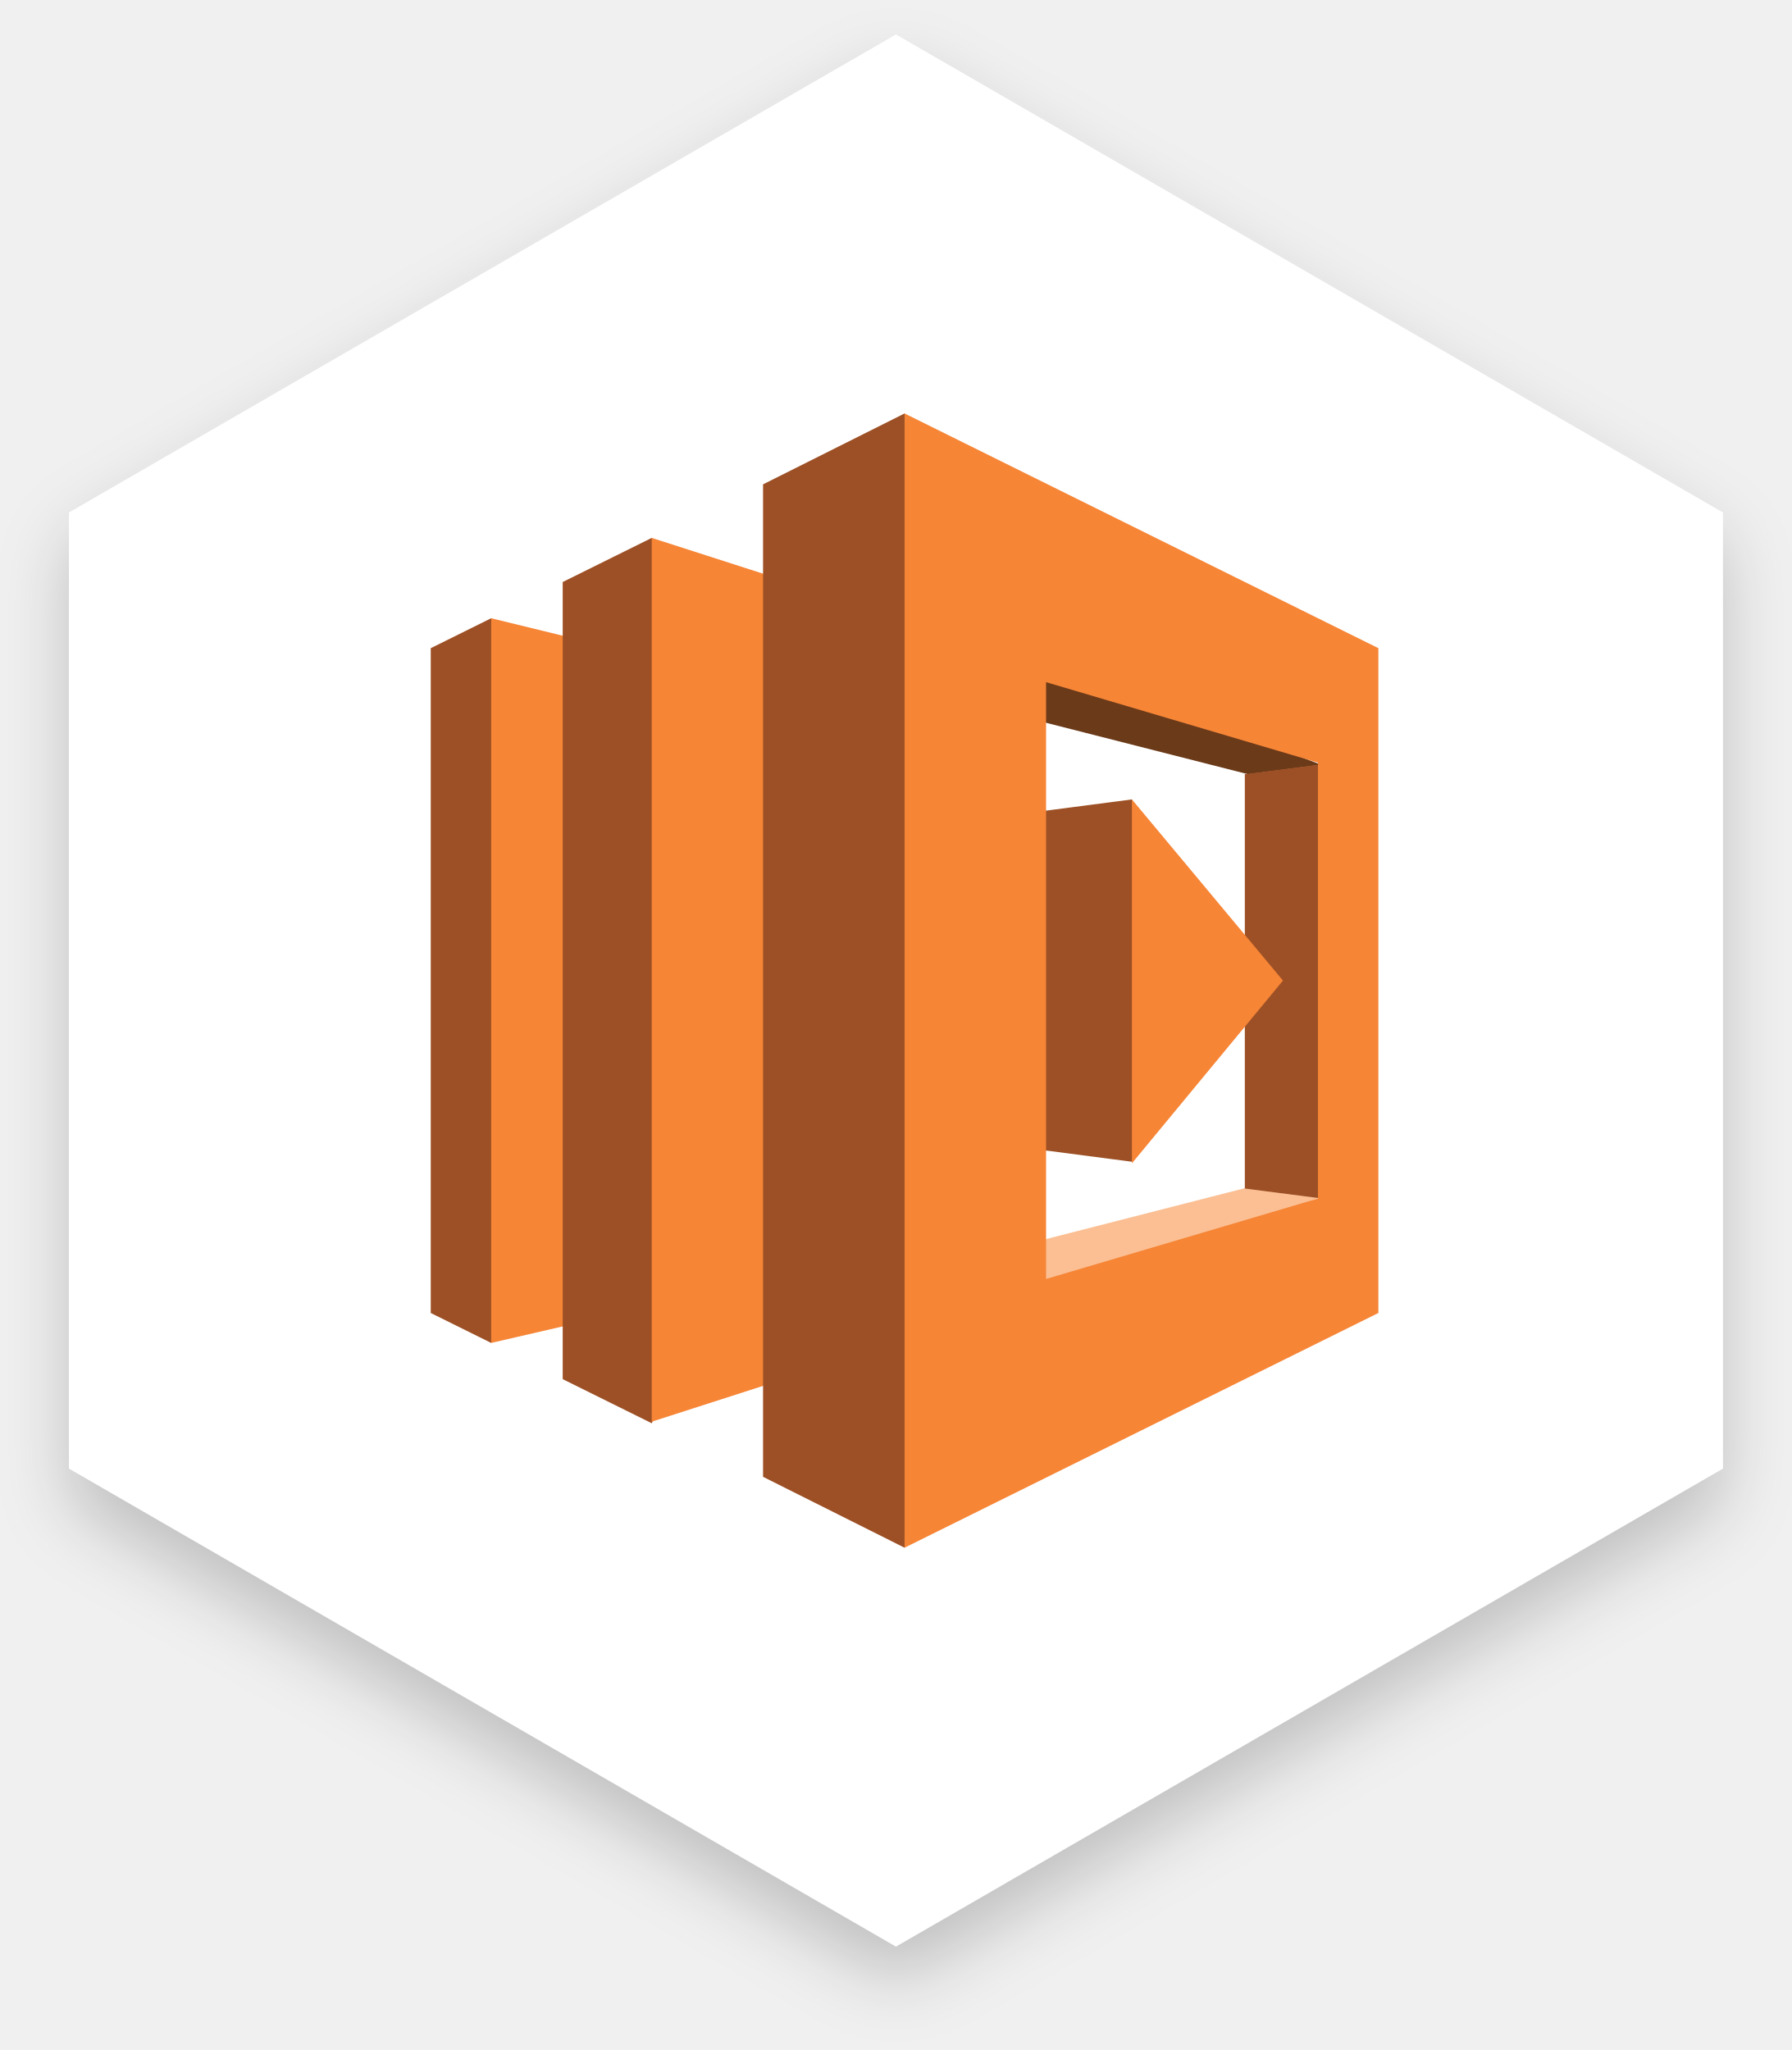
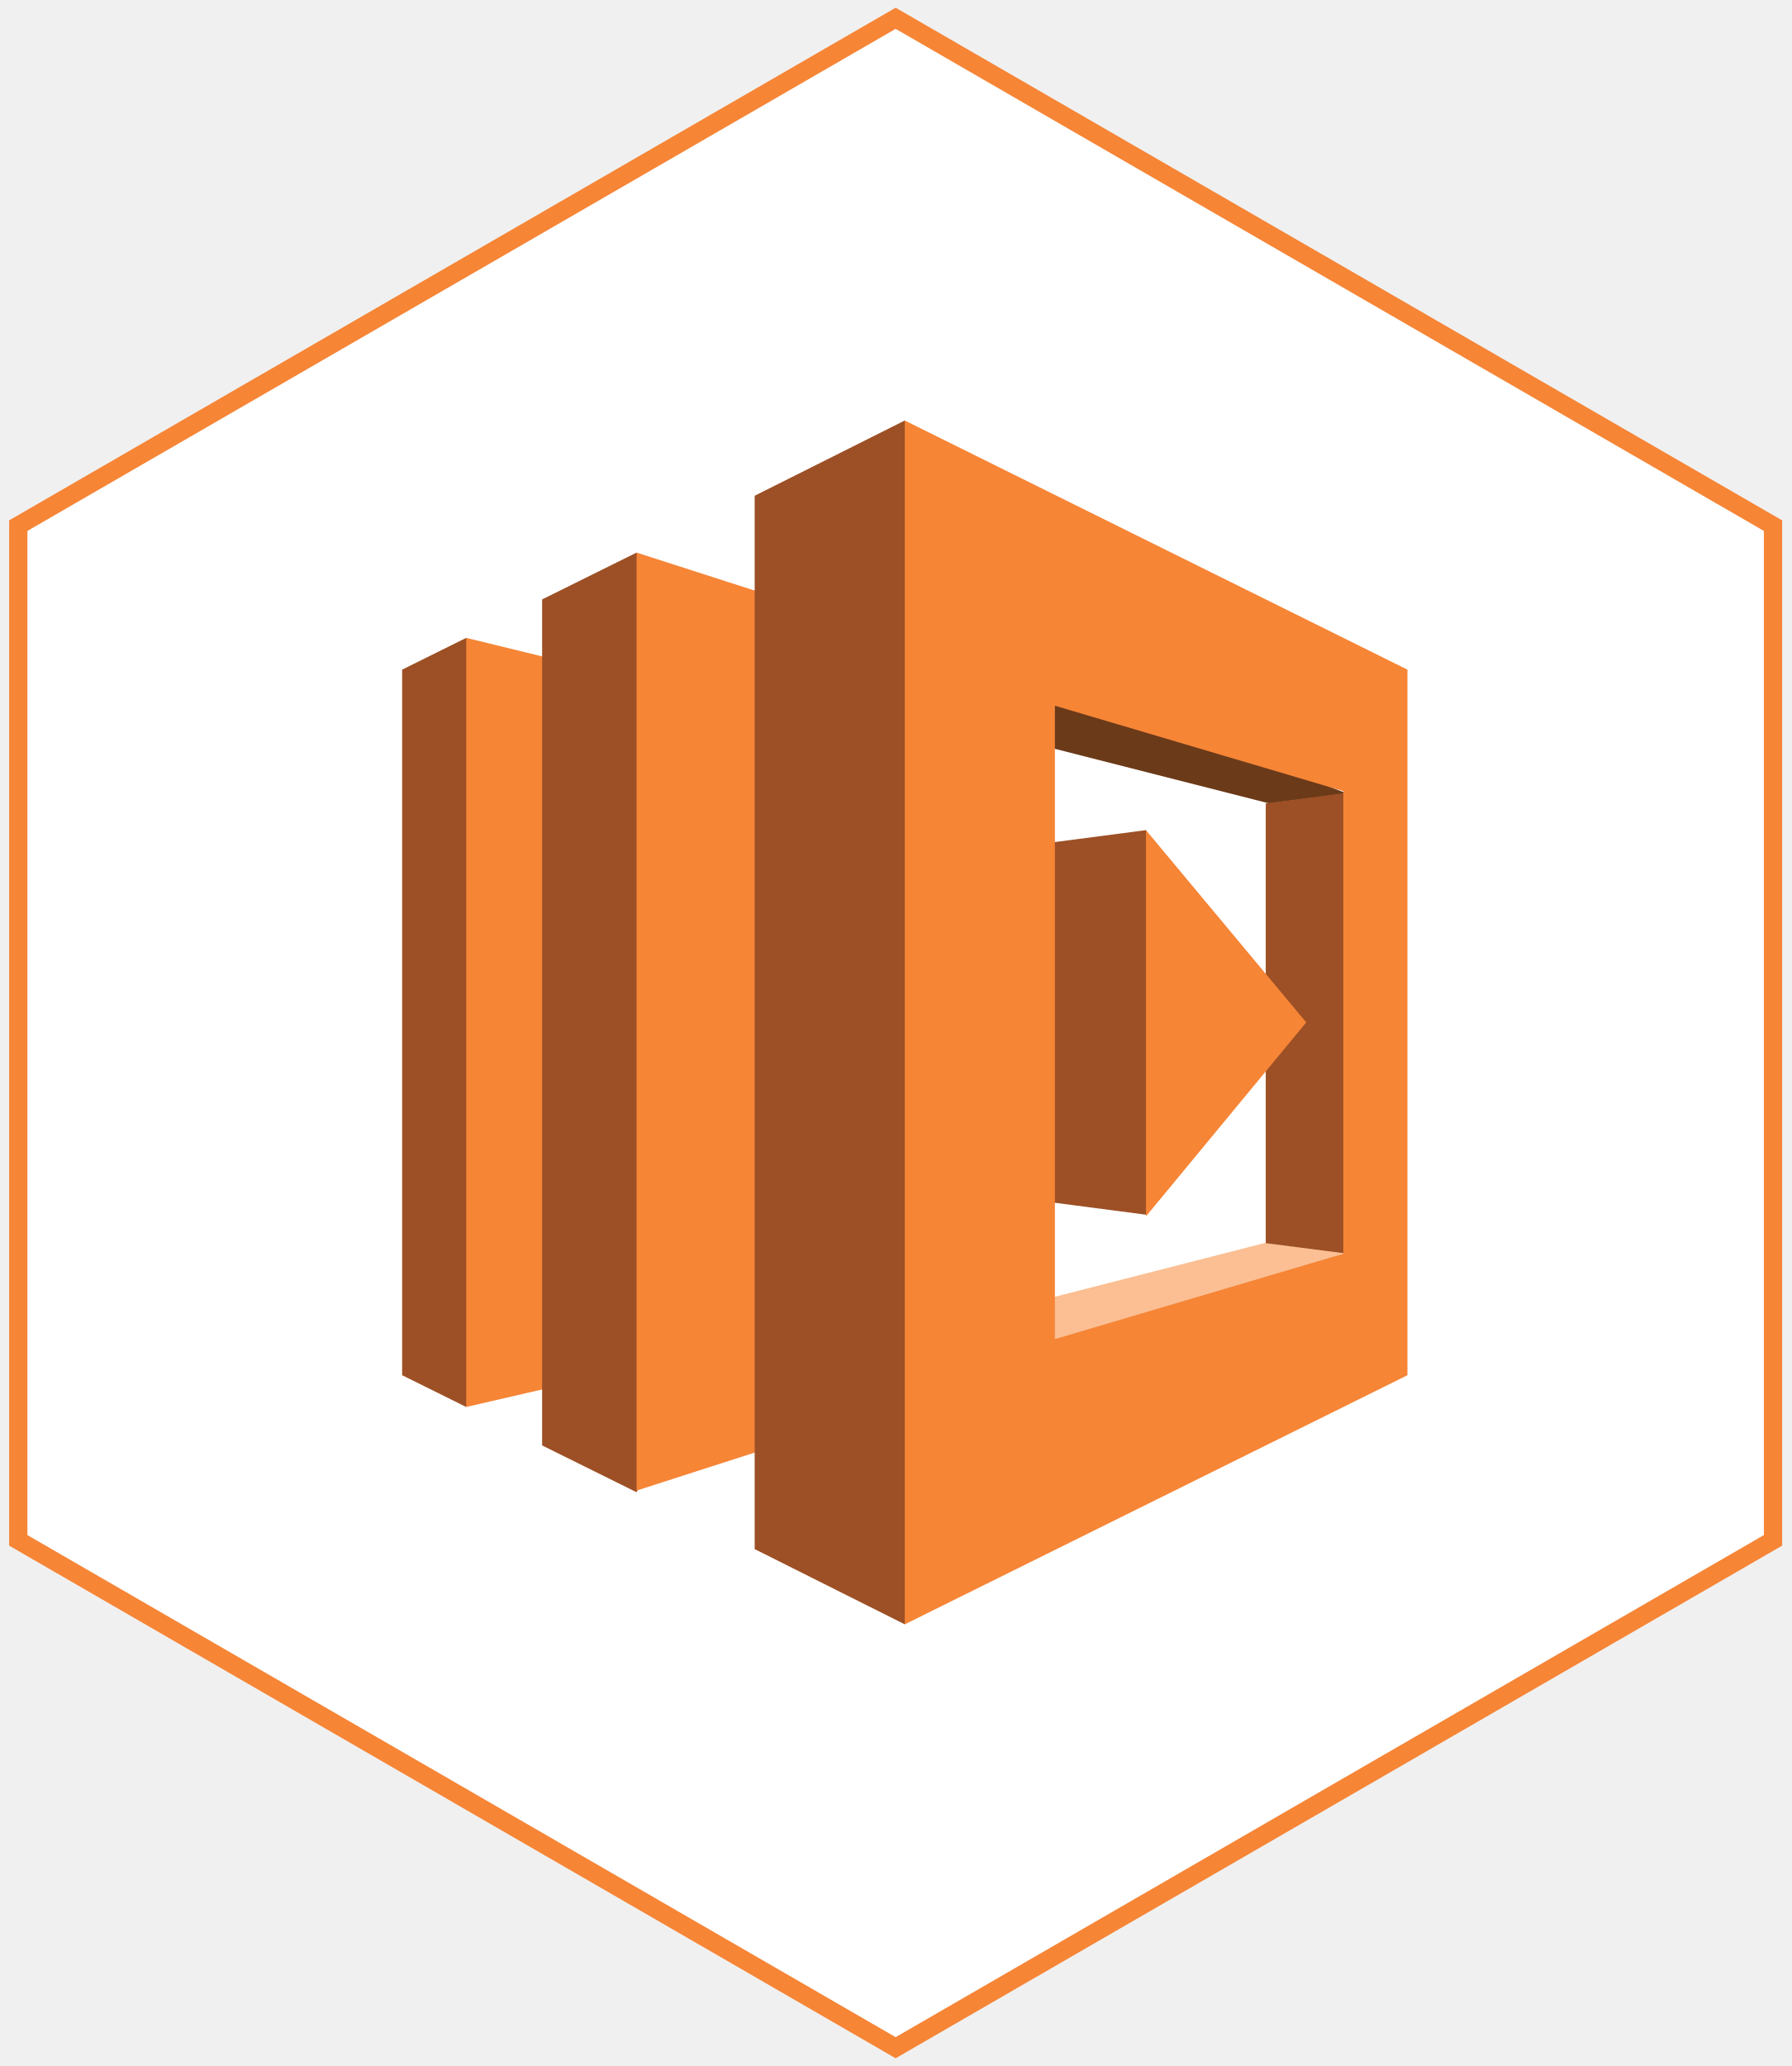
- <svg xmlns="http://www.w3.org/2000/svg" xmlns:xlink="http://www.w3.org/1999/xlink" width="104px" height="119px" viewBox="0 0 104 119" version="1.1">
-   <defs>
-     <polygon id="path-1" points="48 0 96 27.75 96 83.25 48 111 -2.35633735e-12 83.25 -2.38653541e-12 27.75" />
-     <filter x="-50%" y="-50%" width="200%" height="200%" filterUnits="objectBoundingBox" id="filter-2">
-       <feOffset dx="0" dy="2" in="SourceAlpha" result="shadowOffsetOuter1" />
-       <feGaussianBlur stdDeviation="2" in="shadowOffsetOuter1" result="shadowBlurOuter1" />
-       <feColorMatrix values="0 0 0 0 0   0 0 0 0 0   0 0 0 0 0  0 0 0 0.2 0" type="matrix" in="shadowBlurOuter1" />
-     </filter>
-   </defs>
+ <svg xmlns="http://www.w3.org/2000/svg" width="98px" height="113px" viewBox="0 0 98 113" version="1.1">
+   <defs />
  <g id="Page-1" stroke="none" stroke-width="1" fill="none" fill-rule="evenodd">
-     <g id="DesktopHD_Round7_ClientGuides-Copy" transform="translate(-546, -1065)">
+     <g id="DesktopHD_Round7_ClientGuides-Copy" transform="translate(-549, -1066)">
      <g id="clients-copy" transform="translate(389, 1067)">
        <g id="row1">
          <g id="aws_lambda" transform="translate(161, 0)">
-             <g id="Polygon-Copy">
-               <use fill="black" fill-opacity="1" filter="url(#filter-2)" xlink:href="#path-1" />
-               <use fill="#FFFFFF" fill-rule="evenodd" xlink:href="#path-1" />
-             </g>
+             <polygon id="Polygon-Copy" stroke="#F68536" stroke-linecap="round" fill="#FFFFFF" points="48 0 96 27.75 96 83.25 48 111 -2.35633735e-12 83.25 -2.38653541e-12 27.75" />
            <g id="lambda-copy" transform="translate(21, 22)">
              <g id="Group">
                <polyline id="Shape" fill="#9D5025" points="0 52.217 3.507 53.955 4.082 52.942 4.082 12.632 3.507 11.888 0 13.626 0 52.217" />
                <polyline id="Shape" fill="#F68536" points="10.243 13.534 3.507 11.888 3.507 53.955 10.243 52.4 10.243 13.534" />
                <polyline id="Shape" fill="#6B3A19" points="30.915 16.735 35.713 14.266 51.678 20.393 47.433 20.942 30.915 16.735" />
                <polyline id="Shape" fill="#FBBF93" points="31.099 49.108 35.805 51.577 51.77 45.45 47.525 44.901 31.099 49.108" />
                <polyline id="Shape" fill="#9D5025" points="32.299 42.34 40.696 43.438 41.178 42.581 41.178 23.419 40.696 22.405 32.299 23.502 32.299 42.34" />
                <polyline id="Shape" fill="#9D5025" points="7.659 9.785 12.827 7.224 13.392 8.303 13.392 57.484 12.827 58.618 7.659 56.058 7.659 9.785" />
                <polyline id="Shape" fill="#F68536" points="23.347 55.143 12.827 58.527 12.827 7.224 23.347 10.608 23.347 55.143" />
                <polyline id="Shape" fill="#9D5025" points="19.287 61.728 27.5 65.843 28.359 64.865 28.359 1.207 27.5 0 19.287 4.115 19.287 61.728" />
                <polyline id="Shape" fill="#9D5025" points="47.248 20.942 51.493 20.393 51.858 20.918 51.858 44.923 51.493 45.541 47.248 44.993 47.248 20.942" />
                <polyline id="Shape" fill="#F68536" points="40.696 22.405 40.696 43.529 49.463 32.921 40.696 22.405" />
                <path d="M51.493,11.888 L27.5,0 L27.5,65.843 L55,52.217 L55,13.626 L51.493,11.888 L51.493,11.888 Z M51.493,45.573 L35.713,50.243 L35.713,15.599 L51.493,20.27 L51.493,45.573 L51.493,45.573 Z" id="Shape" fill="#F68536" />
              </g>
            </g>
          </g>
        </g>
      </g>
    </g>
  </g>
</svg>
